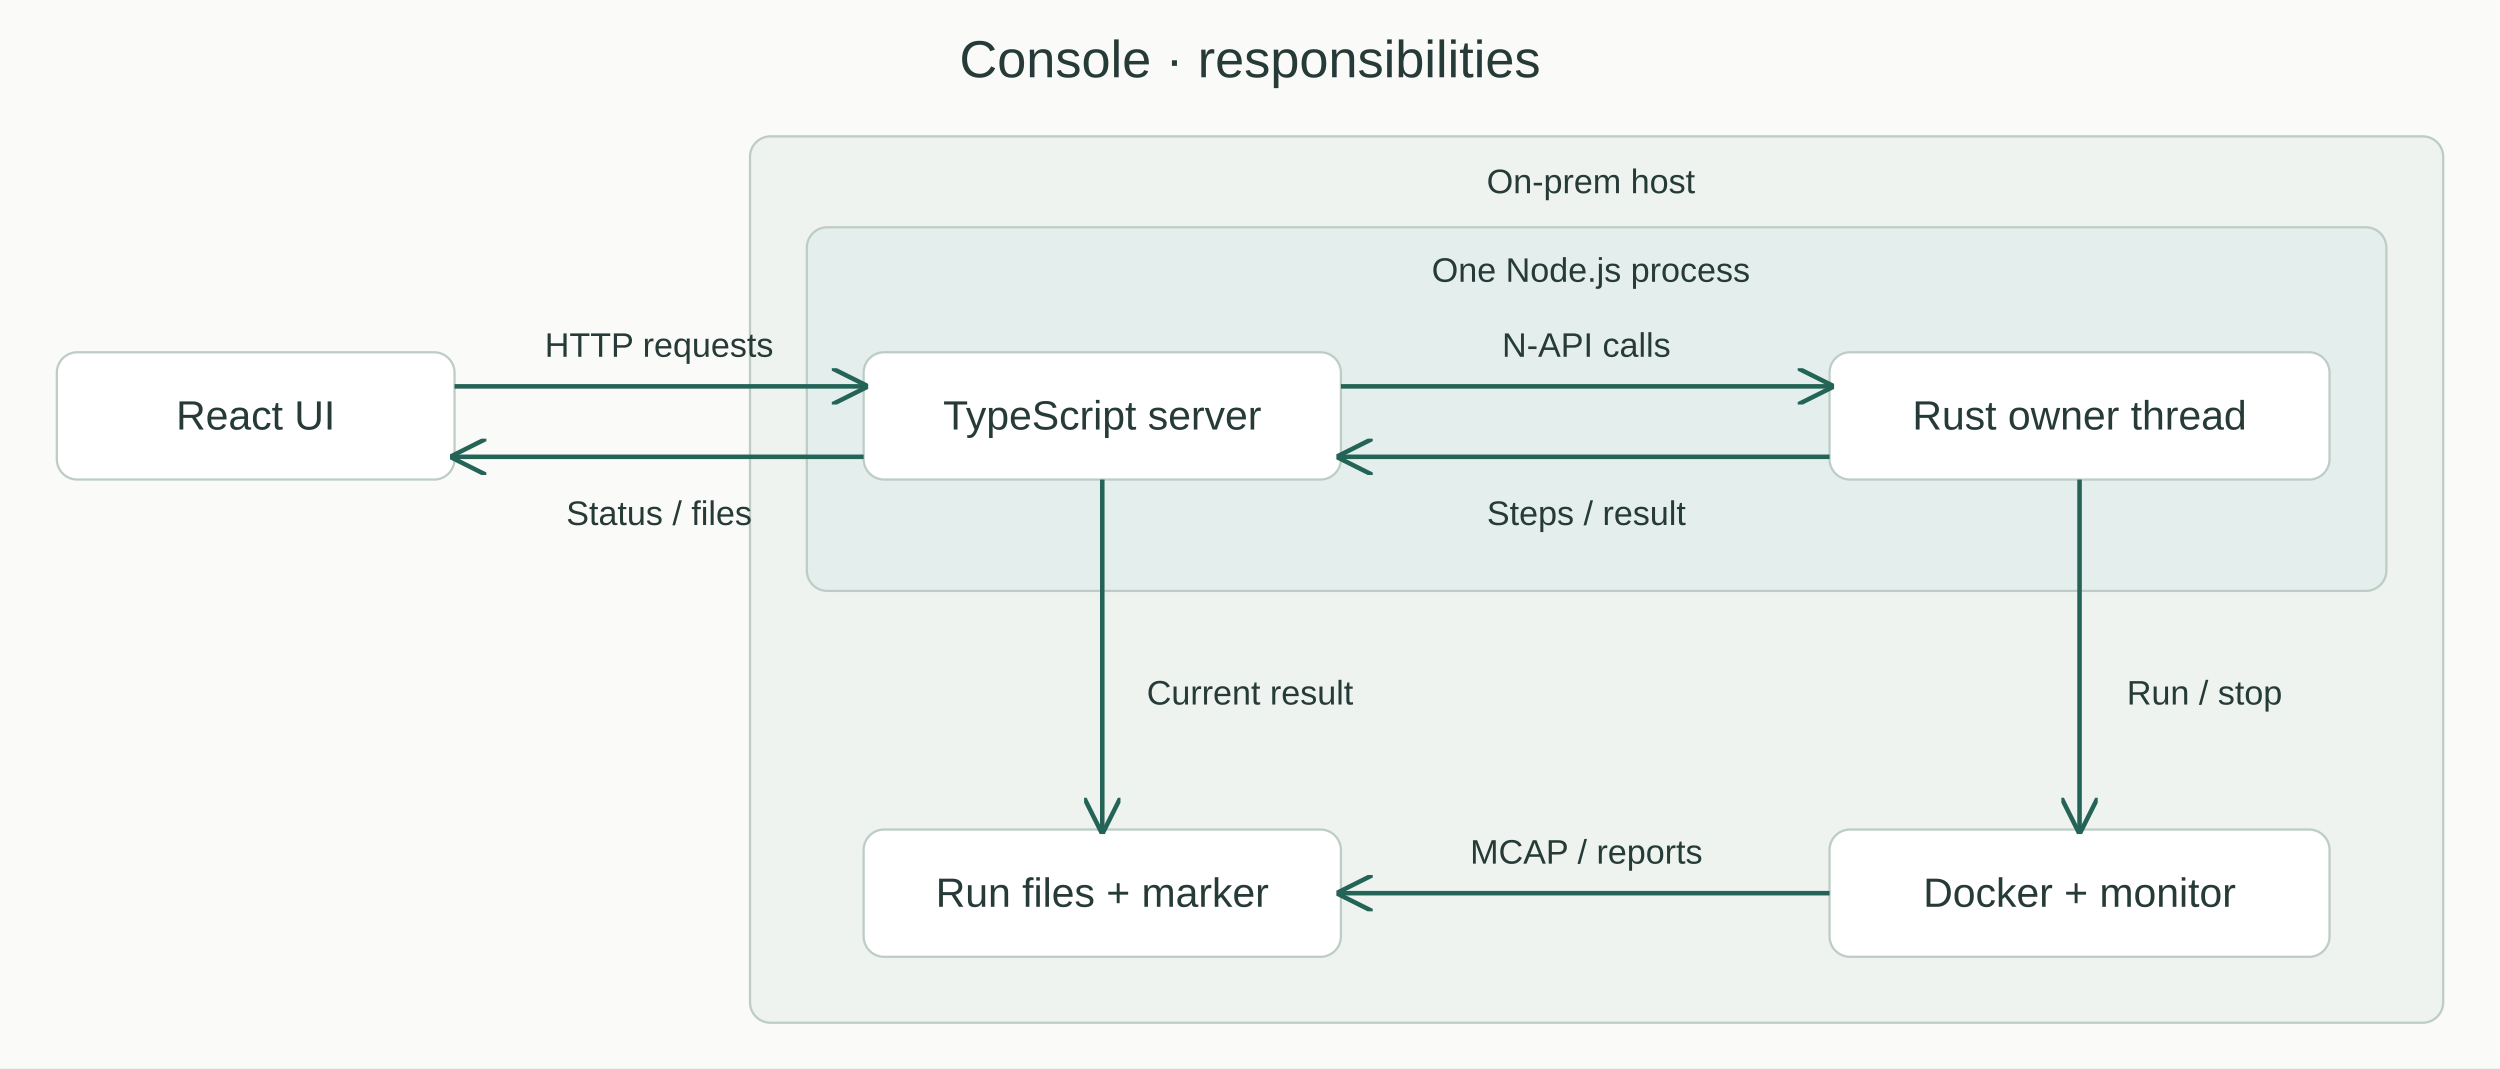
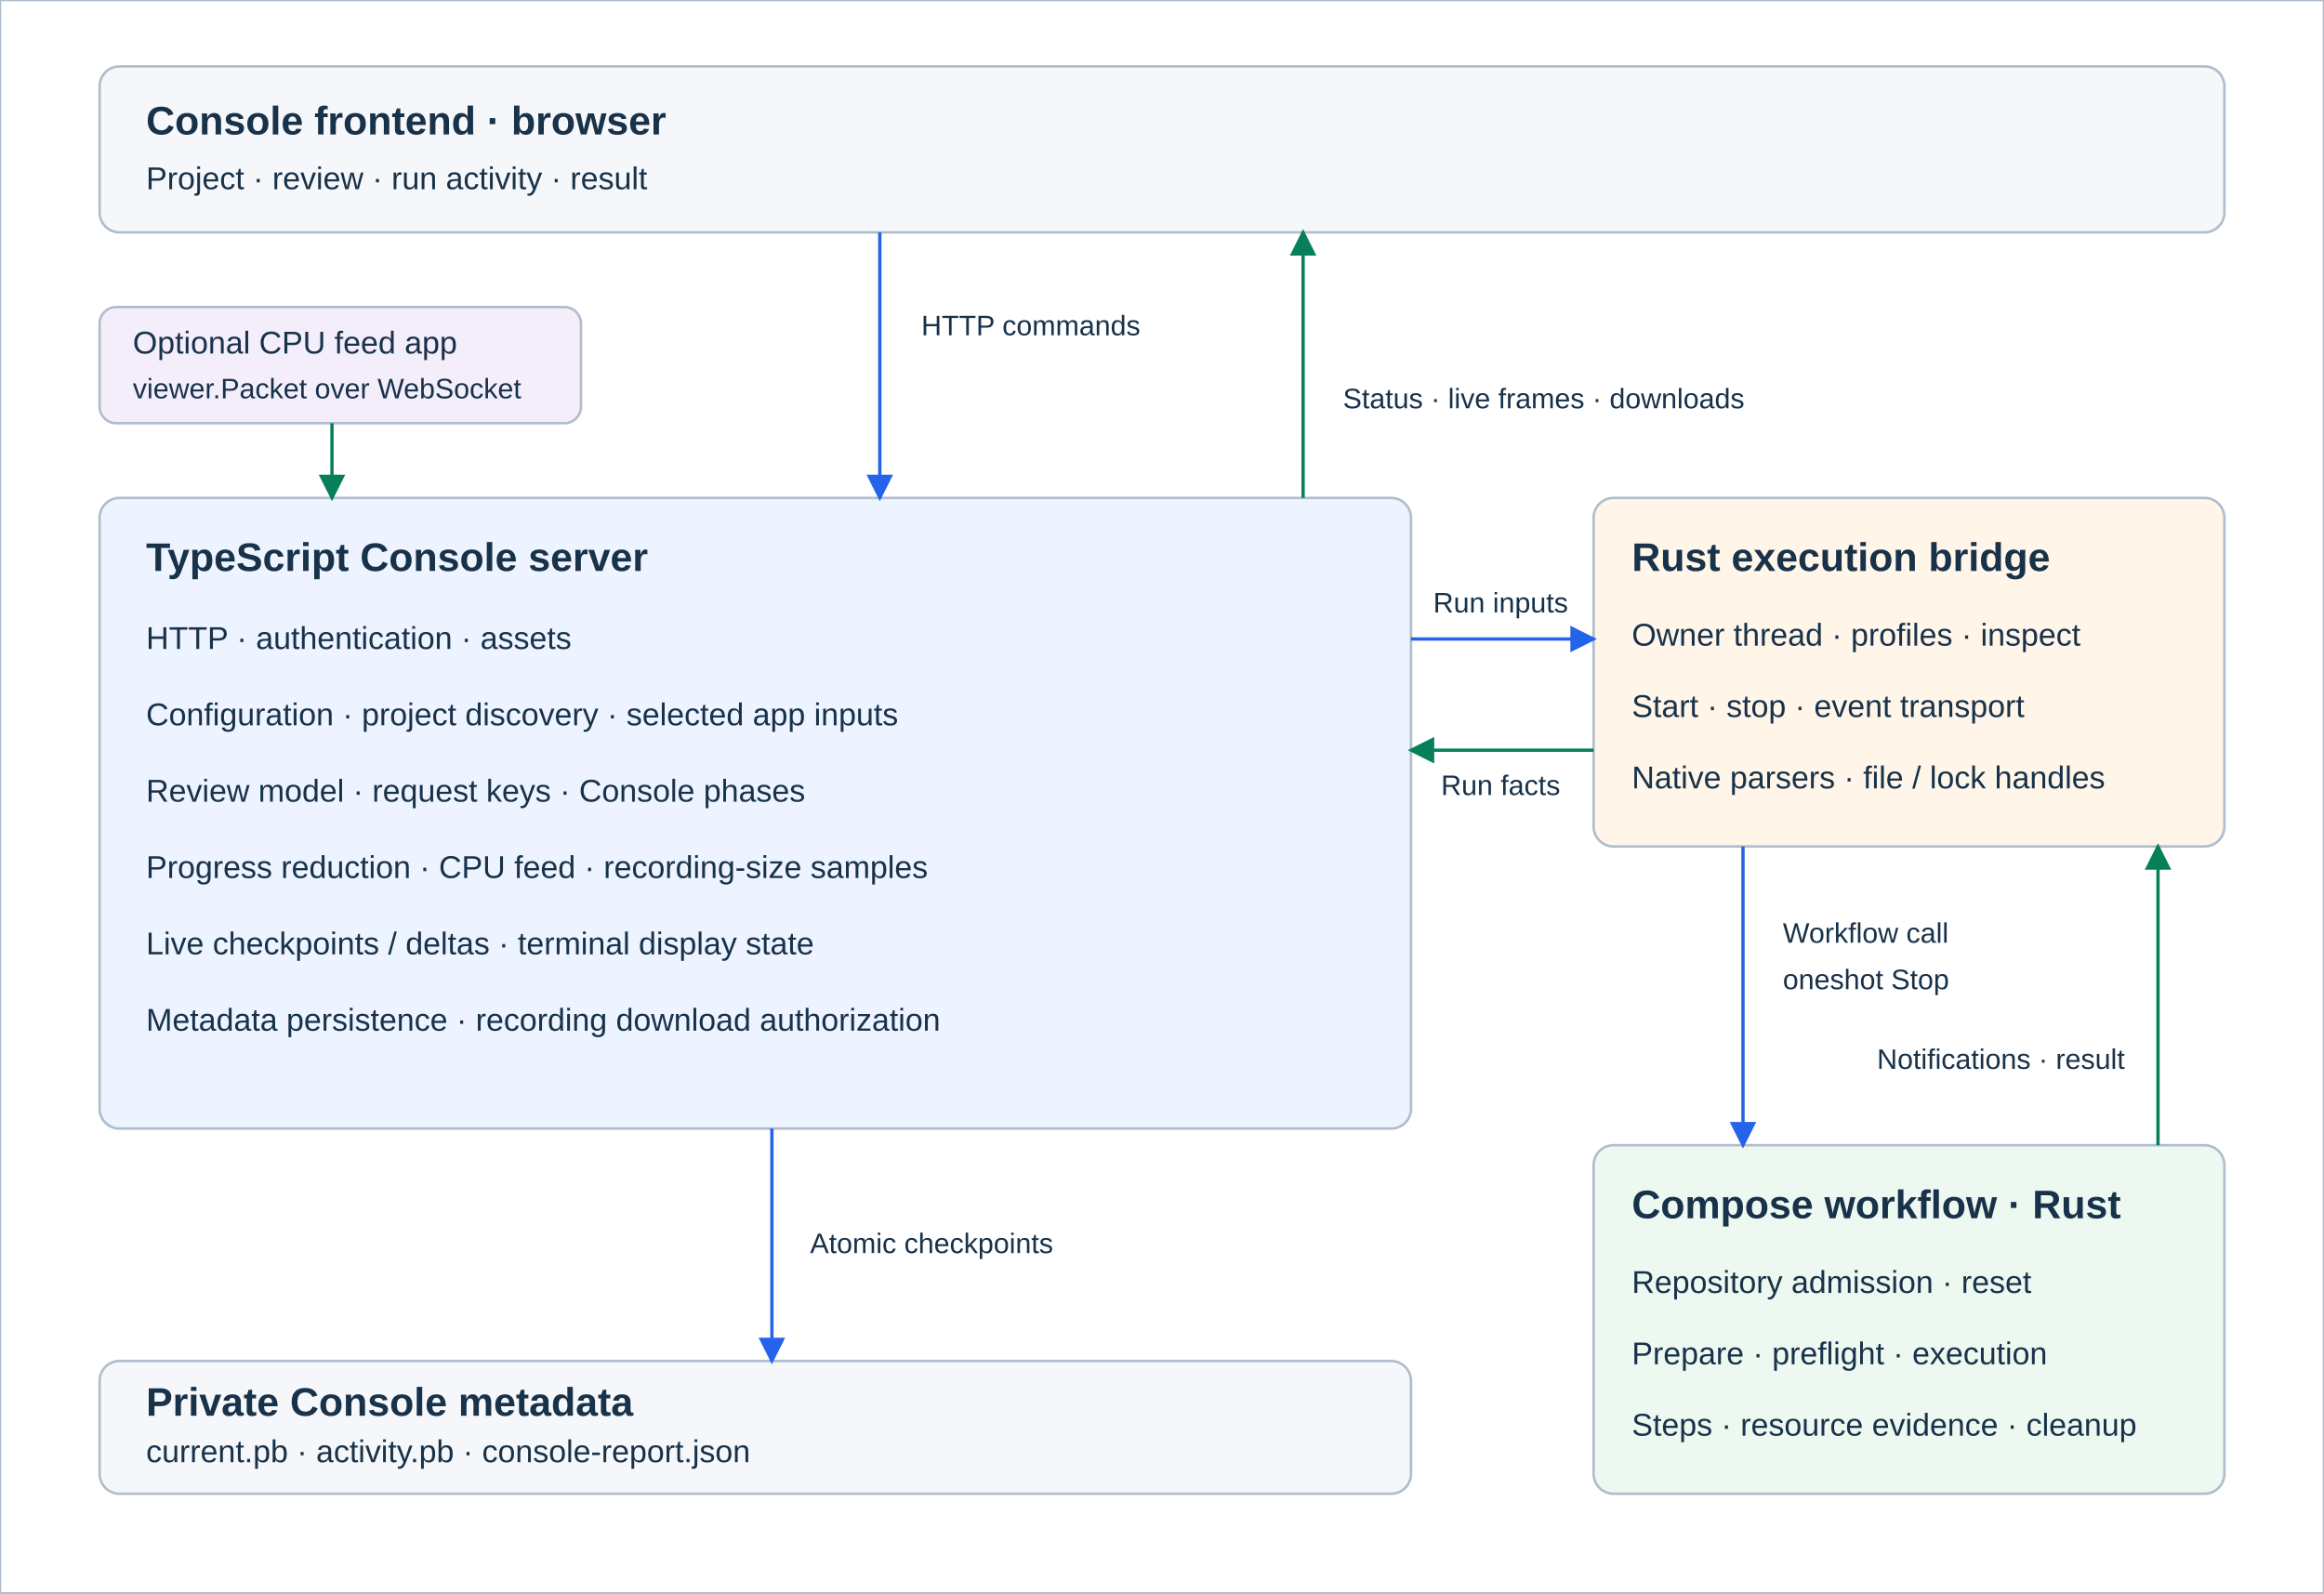
- <svg xmlns="http://www.w3.org/2000/svg" width="1100" height="470" viewBox="0 0 1100 470" role="img">
+ <svg xmlns="http://www.w3.org/2000/svg" width="1400" height="960" viewBox="0 0 1400 960" role="img" aria-labelledby="title desc">
  <defs>
    <marker id="a" markerWidth="8" markerHeight="8" refX="7" refY="4" orient="auto">
-       <path d="M0 0L8 4L0 8" fill="none" stroke="#236457" />
+       <path d="M0 0L8 4L0 8" fill="#2563eb" />
    </marker>
+     <marker id="r" markerWidth="8" markerHeight="8" refX="7" refY="4" orient="auto">
+       <path d="M0 0L8 4L0 8" fill="#087f5b" />
+     </marker>
+     <style>text{font:19px Arial,sans-serif;fill:#18324a}.heading{font-size:24px;font-weight:bold}.label{font-size:17px}.command{fill:none;stroke:#2563eb;stroke-width:2;marker-end:url(#a)}.result{fill:none;stroke:#087f5b;stroke-width:2;marker-end:url(#r)}rect{stroke:#afbdcc;stroke-width:1.5}</style>
  </defs>
-   <rect width="100%" height="100%" fill="#fafaf8" />
-   <text x="550.0" y="34" text-anchor="middle" font-family="Arial,sans-serif" font-size="23" fill="#263b37">Console · responsibilities</text>
-   <rect x="330" y="60" width="745" height="390" rx="9" fill="#eef3ef" stroke="#bdcdc5" />
-   <text x="700" y="85" text-anchor="middle" font-family="Arial,sans-serif" font-size="15" fill="#263b37">On-prem host</text>
-   <rect x="355" y="100" width="695" height="160" rx="9" fill="#e4eeec" stroke="#bdcdc5" />
-   <text x="700" y="124" text-anchor="middle" font-family="Arial,sans-serif" font-size="15" fill="#263b37">One Node.js process</text>
-   <rect x="25" y="155" width="175" height="56" rx="9" fill="#fff" stroke="#bdcdc5" />
-   <text x="112.5" y="189" text-anchor="middle" font-family="Arial,sans-serif" font-size="18" fill="#263b37">React UI</text>
-   <rect x="380" y="155" width="210" height="56" rx="9" fill="#fff" stroke="#bdcdc5" />
-   <text x="485.0" y="189" text-anchor="middle" font-family="Arial,sans-serif" font-size="18" fill="#263b37">TypeScript server</text>
-   <rect x="805" y="155" width="220" height="56" rx="9" fill="#fff" stroke="#bdcdc5" />
-   <text x="915.0" y="189" text-anchor="middle" font-family="Arial,sans-serif" font-size="18" fill="#263b37">Rust owner thread</text>
-   <path d="M200 170H380" fill="none" stroke="#236457" stroke-width="2" marker-end="url(#a)" />
-   <text x="290" y="157" text-anchor="middle" font-family="Arial,sans-serif" font-size="15" fill="#263b37">HTTP requests</text>
-   <path d="M380 201H200" fill="none" stroke="#236457" stroke-width="2" marker-end="url(#a)" />
-   <text x="290" y="231" text-anchor="middle" font-family="Arial,sans-serif" font-size="15" fill="#263b37">Status / files</text>
-   <path d="M590 170H805" fill="none" stroke="#236457" stroke-width="2" marker-end="url(#a)" />
-   <text x="698" y="157" text-anchor="middle" font-family="Arial,sans-serif" font-size="15" fill="#263b37">N-API calls</text>
-   <path d="M805 201H590" fill="none" stroke="#236457" stroke-width="2" marker-end="url(#a)" />
-   <text x="698" y="231" text-anchor="middle" font-family="Arial,sans-serif" font-size="15" fill="#263b37">Steps / result</text>
-   <rect x="380" y="365" width="210" height="56" rx="9" fill="#fff" stroke="#bdcdc5" />
-   <text x="485.0" y="399" text-anchor="middle" font-family="Arial,sans-serif" font-size="18" fill="#263b37">Run files + marker</text>
-   <rect x="805" y="365" width="220" height="56" rx="9" fill="#fff" stroke="#bdcdc5" />
-   <text x="915.0" y="399" text-anchor="middle" font-family="Arial,sans-serif" font-size="18" fill="#263b37">Docker + monitor</text>
-   <path d="M485 211V365" fill="none" stroke="#236457" stroke-width="2" marker-end="url(#a)" />
-   <text x="550" y="310" text-anchor="middle" font-family="Arial,sans-serif" font-size="15" fill="#263b37">Current result</text>
-   <path d="M915 211V365" fill="none" stroke="#236457" stroke-width="2" marker-end="url(#a)" />
-   <text x="970" y="310" text-anchor="middle" font-family="Arial,sans-serif" font-size="15" fill="#263b37">Run / stop</text>
-   <path d="M805 393H590" fill="none" stroke="#236457" stroke-width="2" marker-end="url(#a)" />
-   <text x="698" y="380" text-anchor="middle" font-family="Arial,sans-serif" font-size="15" fill="#263b37">MCAP / reports</text>
+   <rect width="1400" height="960" fill="white" stroke="none" />
+   <rect x="60" y="40" width="1280" height="100" rx="12" fill="#f5f7fa" />
+   <text x="88" y="81" class="heading">Console frontend · browser</text>
+   <text x="88" y="114">Project · review · run activity · result</text>
+   <rect x="60" y="300" width="790" height="380" rx="12" fill="#edf3ff" />
+   <text x="88" y="344" class="heading">TypeScript Console server</text>
+   <text x="88" y="391">HTTP · authentication · assets</text>
+   <text x="88" y="437">Configuration · project discovery · selected app inputs</text>
+   <text x="88" y="483">Review model · request keys · Console phases</text>
+   <text x="88" y="529">Progress reduction · CPU feed · recording-size samples</text>
+   <text x="88" y="575">Live checkpoints / deltas · terminal display state</text>
+   <text x="88" y="621">Metadata persistence · recording download authorization</text>
+   <rect x="960" y="300" width="380" height="210" rx="12" fill="#fff5e8" />
+   <text x="983" y="344" class="heading">Rust execution bridge</text>
+   <text x="983" y="389">Owner thread · profiles · inspect</text>
+   <text x="983" y="432">Start · stop · event transport</text>
+   <text x="983" y="475">Native parsers · file / lock handles</text>
+   <rect x="960" y="690" width="380" height="210" rx="12" fill="#edf8f1" />
+   <text x="983" y="734" class="heading">Compose workflow · Rust</text>
+   <text x="983" y="779">Repository admission · reset</text>
+   <text x="983" y="822">Prepare · preflight · execution</text>
+   <text x="983" y="865">Steps · resource evidence · cleanup</text>
+   <rect x="60" y="820" width="790" height="80" rx="12" fill="#f5f7fa" />
+   <text x="88" y="853" class="heading">Private Console metadata</text>
+   <text x="88" y="881">current.pb · activity.pb · console-report.json</text>
+   <rect x="60" y="185" width="290" height="70" rx="10" fill="#f4eefb" />
+   <text x="80" y="213">Optional CPU feed app</text>
+   <text x="80" y="240" class="label">viewer.Packet over WebSocket</text>
+   <path d="M200 255V300" class="result" />
+   <path d="M530 140V300" class="command" />
+   <text x="555" y="202" class="label">HTTP commands</text>
+   <path d="M785 300V140" class="result" />
+   <text x="809" y="246" class="label">Status · live frames · downloads</text>
+   <path d="M850 385H960" class="command" />
+   <text x="904" y="369" text-anchor="middle" class="label">Run inputs</text>
+   <path d="M960 452H850" class="result" />
+   <text x="904" y="479" text-anchor="middle" class="label">Run facts</text>
+   <path d="M1050 510V690" class="command" />
+   <text x="1074" y="568" class="label">Workflow call</text>
+   <text x="1074" y="596" class="label">oneshot Stop</text>
+   <path d="M1300 690V510" class="result" />
+   <text x="1280" y="644" text-anchor="end" class="label">Notifications · result</text>
+   <path d="M465 680V820" class="command" />
+   <text x="488" y="755" class="label">Atomic checkpoints</text>
</svg>
